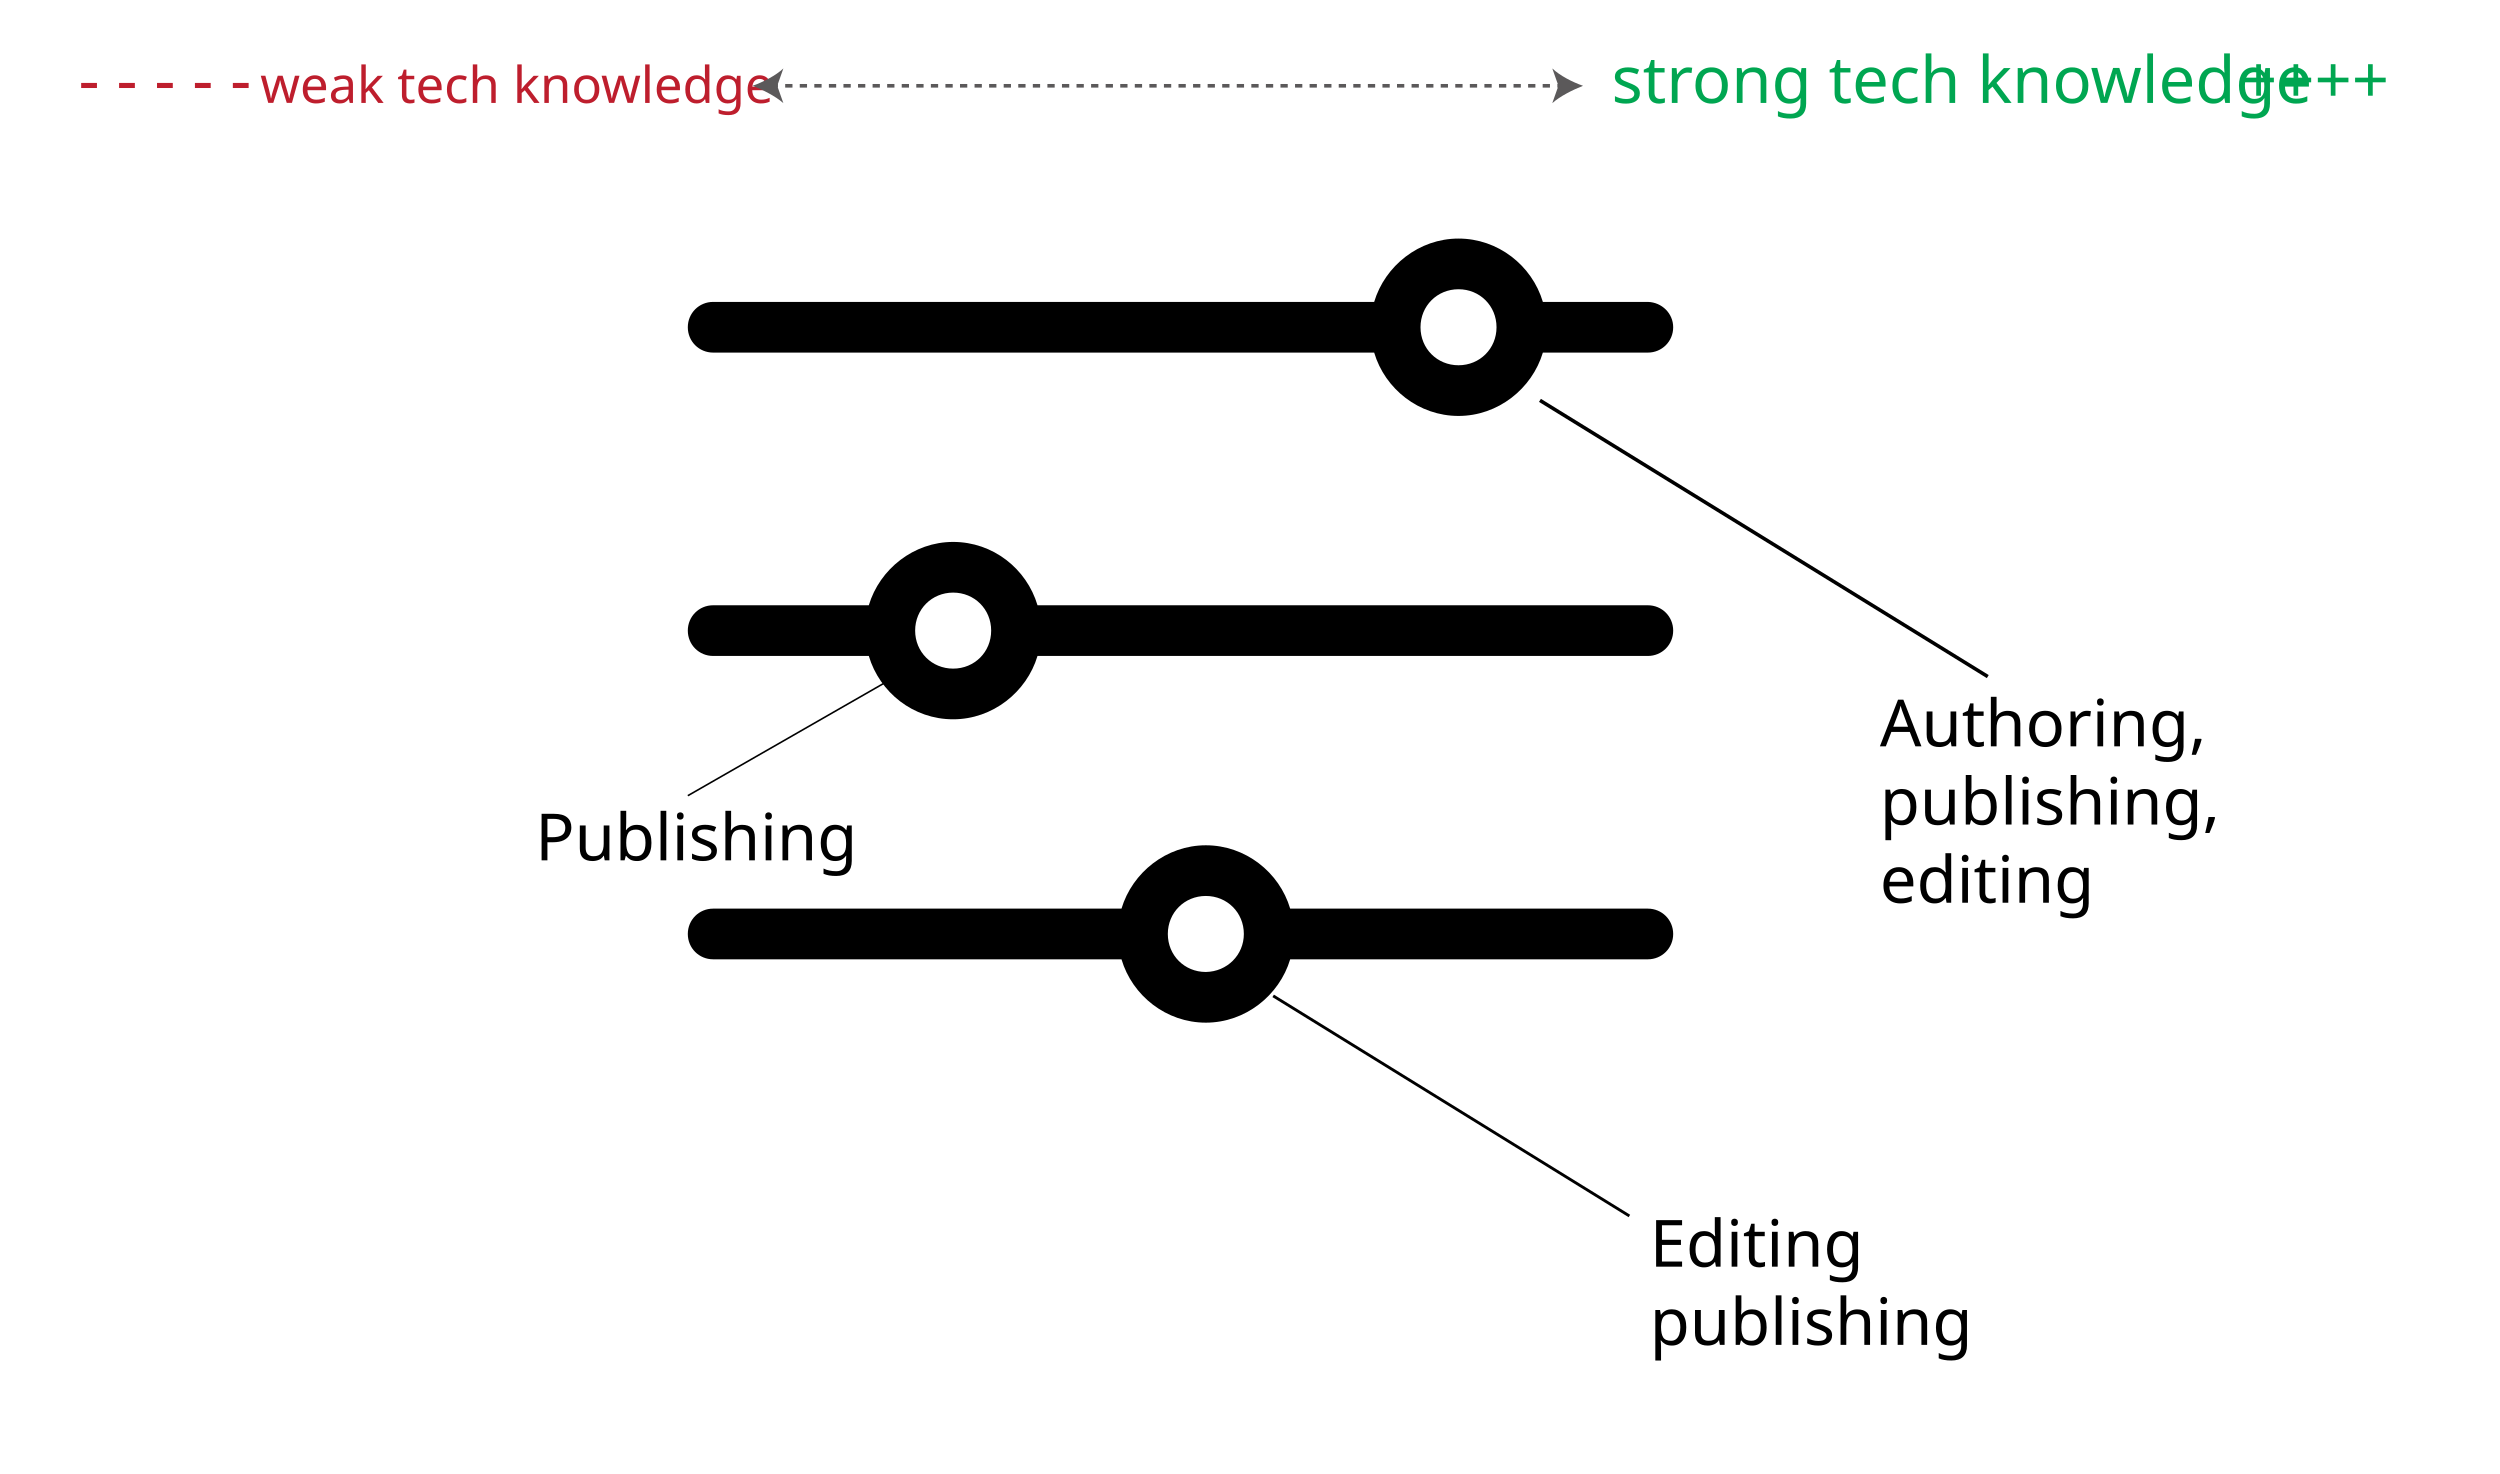
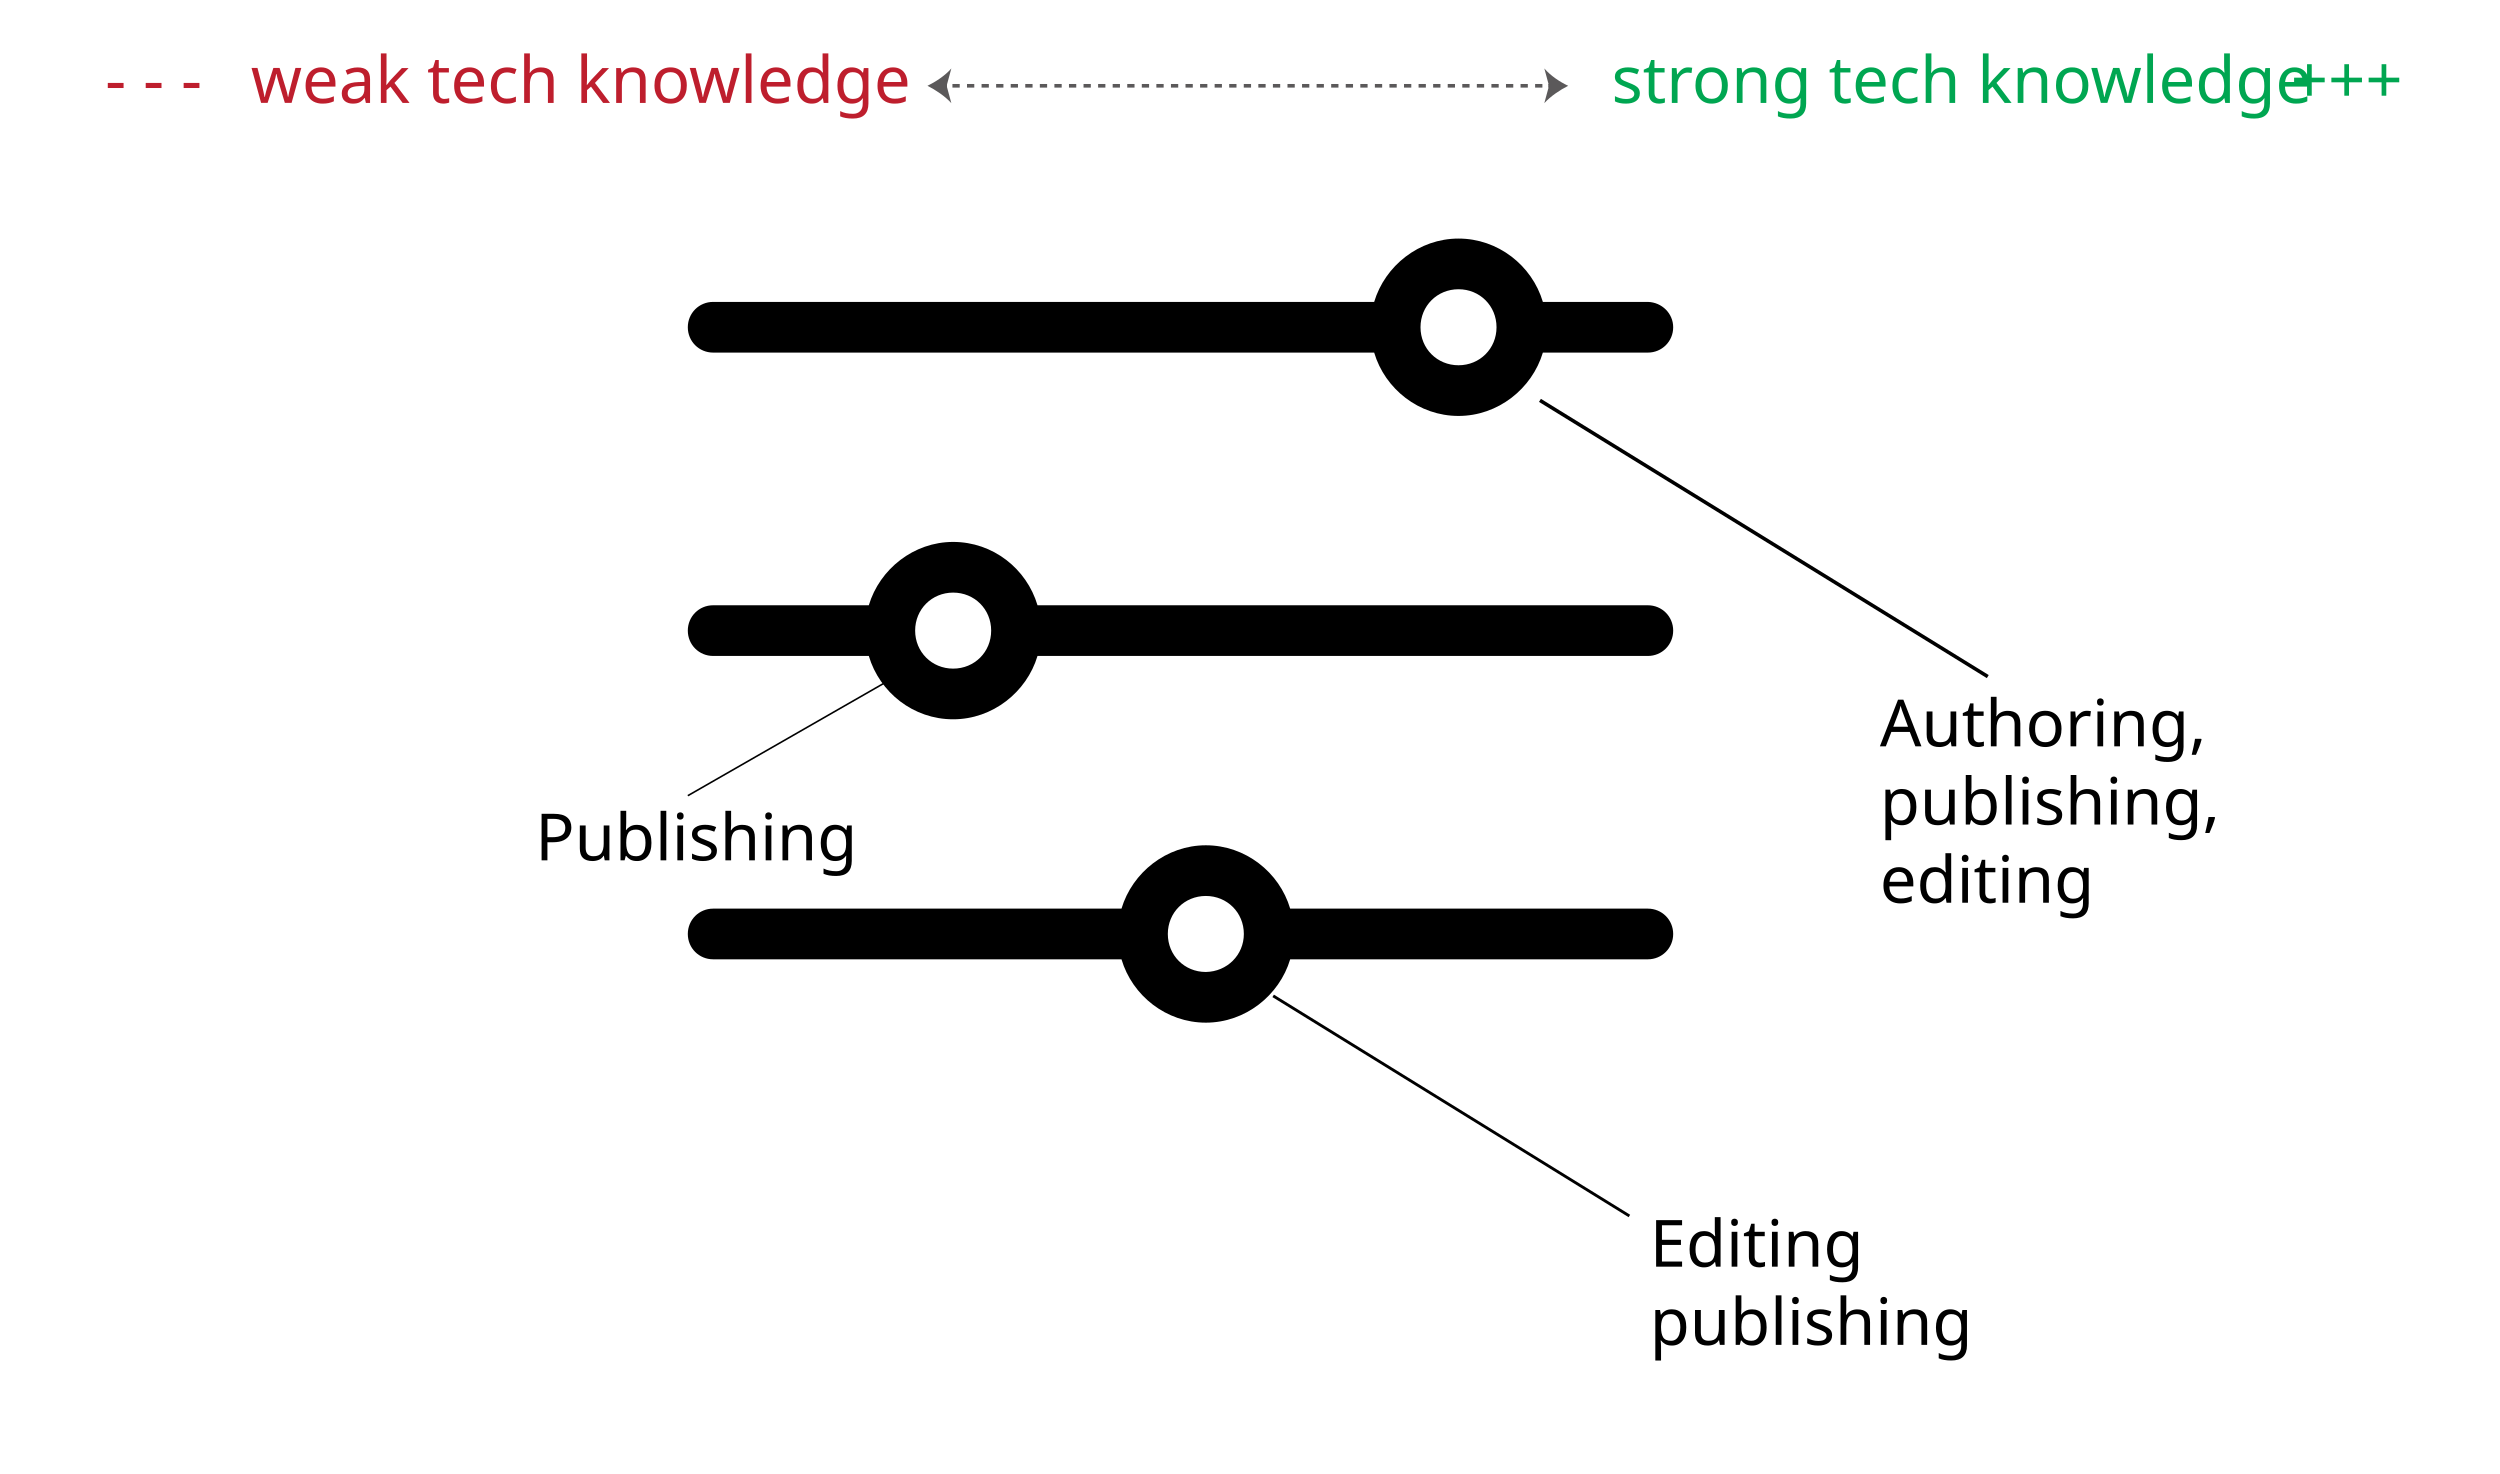
- <svg xmlns="http://www.w3.org/2000/svg" version="1.1" id="Layer_1" x="0px" y="0px" viewBox="0 0 690.6 407.1" enable-background="new 0 0 690.6 407.1" xml:space="preserve">
-   <path d="M273.8,174.2c0-5.9-4.6-10.5-10.5-10.5s-10.5,4.6-10.5,10.5c0,5.9,4.6,10.5,10.5,10.5S273.8,180.1,273.8,174.2z M343.6,258  c0-5.9-4.6-10.5-10.5-10.5c-5.9,0-10.5,4.6-10.5,10.5c0,5.9,4.6,10.5,10.5,10.5C339,268.4,343.6,263.8,343.6,258z M413.4,90.4  c0-5.9-4.6-10.5-10.5-10.5s-10.5,4.6-10.5,10.5c0,5.9,4.6,10.5,10.5,10.5S413.4,96.3,413.4,90.4z M462.2,90.4c0,3.9-3.1,7-7,7h-29  c-3,10-12.4,17.5-23.3,17.5s-20.3-7.4-23.3-17.5H197c-3.9,0-7-3.1-7-7s3.1-7,7-7h182.6c3-10,12.4-17.5,23.3-17.5s20.3,7.4,23.3,17.5  h29C459.1,83.5,462.2,86.6,462.2,90.4z M462.2,174.2c0,3.9-3.1,7-7,7H286.6c-3,10-12.4,17.5-23.3,17.5c-11,0-20.3-7.4-23.3-17.5h-43  c-3.9,0-7-3.1-7-7c0-3.9,3.1-7,7-7h43c3-10,12.4-17.5,23.3-17.5c11,0,20.3,7.4,23.3,17.5h168.6C459.1,167.2,462.2,170.3,462.2,174.2  z M462.2,258c0,3.9-3.1,7-7,7h-98.8c-3,10-12.4,17.5-23.3,17.5s-20.3-7.4-23.3-17.5H197c-3.9,0-7-3.1-7-7c0-3.9,3.1-7,7-7h112.8  c3-10,12.4-17.5,23.3-17.5s20.3,7.4,23.3,17.5h98.8C459.1,251,462.2,254.1,462.2,258z" />
-   <line fill="none" stroke="#000000" stroke-miterlimit="10" x1="549.1" y1="186.9" x2="425.4" y2="110.6" />
-   <line fill="none" stroke="#000000" stroke-width="0.447" stroke-miterlimit="10" x1="190" y1="219.8" x2="247.4" y2="186.9" />
-   <line fill="none" stroke="#000000" stroke-width="0.796" stroke-miterlimit="10" x1="450.1" y1="335.9" x2="351.7" y2="275.1" />
-   <text transform="matrix(1 0 0 1 519.298 206.1753)">
-     <tspan x="0" y="0" font-family="'MyriadPro-Regular'" font-size="18">Authoring, </tspan>
-     <tspan x="0" y="21.6" font-family="'MyriadPro-Regular'" font-size="18">publishing, </tspan>
-     <tspan x="0" y="43.2" font-family="'MyriadPro-Regular'" font-size="18">editing</tspan>
-   </text>
-   <text transform="matrix(1 0 0 1 455.7363 349.9122)">
-     <tspan x="0" y="0" font-family="'MyriadPro-Regular'" font-size="18">Editing</tspan>
-     <tspan x="0" y="21.6" font-family="'MyriadPro-Regular'" font-size="18">publishing</tspan>
-   </text>
-   <text transform="matrix(1 0 0 1 147.8592 237.6666)" font-family="'MyriadPro-Regular'" font-size="18">Publishing</text>
-   <text transform="matrix(1 0 0 1 445.1754 28.4387)">
-     <tspan x="0" y="0" fill="#00A651" font-family="'MyriadPro-Regular'" font-size="18">strong tech knowledge</tspan>
-     <tspan x="173.6" y="0" fill="#00A651" font-family="'MyriadPro-Regular'" font-size="18">++++</tspan>
-   </text>
-   <text transform="matrix(1 0 0 1 21.7017 28.4387)">
-     <tspan x="0" y="0" fill="#BE1E2D" font-family="'MyriadPro-Regular'" font-size="18">- - - - -</tspan>
-     <tspan x="42.9" y="0" fill="#BE1E2D" font-family="'MyriadPro-Regular'" font-size="14">  weak tech knowledge</tspan>
-   </text>
+ <svg xmlns="http://www.w3.org/2000/svg" version="1.1" id="Layer_1" x="0px" y="0px" viewBox="0 0 690.6 407.1" style="enable-background:new 0 0 690.6 407.1;" xml:space="preserve">
+   <style type="text/css">
+ 	.st0{fill:none;stroke:#000000;stroke-miterlimit:10;}
+ 	.st1{fill:none;stroke:#000000;stroke-width:0.447;stroke-miterlimit:10;}
+ 	.st2{fill:none;stroke:#000000;stroke-width:0.796;stroke-miterlimit:10;}
+ 	.st3{font-family:'ArialMT';}
+ 	.st4{font-size:18px;}
+ 	.st5{fill:#00A651;}
+ 	.st6{fill:#BE1E2D;}
+ 	.st7{fill:none;}
+ 	.st8{fill:none;stroke:#5B595A;stroke-miterlimit:10;}
+ 	.st9{fill:none;stroke:#5B595A;stroke-miterlimit:10;stroke-dasharray:2.012,2.012;}
+ 	.st10{fill:#5B595A;}
+ </style>
+   <path d="M273.8,174.2c0-5.9-4.6-10.5-10.5-10.5s-10.5,4.6-10.5,10.5s4.6,10.5,10.5,10.5S273.8,180.1,273.8,174.2z M343.6,258  c0-5.9-4.6-10.5-10.5-10.5s-10.5,4.6-10.5,10.5s4.6,10.5,10.5,10.5C339,268.4,343.6,263.8,343.6,258z M413.4,90.4  c0-5.9-4.6-10.5-10.5-10.5s-10.5,4.6-10.5,10.5s4.6,10.5,10.5,10.5S413.4,96.3,413.4,90.4z M462.2,90.4c0,3.9-3.1,7-7,7h-29  c-3,10-12.4,17.5-23.3,17.5s-20.3-7.4-23.3-17.5H197c-3.9,0-7-3.1-7-7s3.1-7,7-7h182.6c3-10,12.4-17.5,23.3-17.5s20.3,7.4,23.3,17.5  h29C459.1,83.5,462.2,86.6,462.2,90.4z M462.2,174.2c0,3.9-3.1,7-7,7H286.6c-3,10-12.4,17.5-23.3,17.5c-11,0-20.3-7.4-23.3-17.5h-43  c-3.9,0-7-3.1-7-7s3.1-7,7-7h43c3-10,12.4-17.5,23.3-17.5c11,0,20.3,7.4,23.3,17.5h168.6C459.1,167.2,462.2,170.3,462.2,174.2z   M462.2,258c0,3.9-3.1,7-7,7h-98.8c-3,10-12.4,17.5-23.3,17.5s-20.3-7.4-23.3-17.5H197c-3.9,0-7-3.1-7-7s3.1-7,7-7h112.8  c3-10,12.4-17.5,23.3-17.5s20.3,7.4,23.3,17.5h98.8C459.1,251,462.2,254.1,462.2,258z" />
+   <line class="st0" x1="549.1" y1="186.9" x2="425.4" y2="110.6" />
+   <line class="st1" x1="190" y1="219.8" x2="247.4" y2="186.9" />
+   <line class="st2" x1="450.1" y1="335.9" x2="351.7" y2="275.1" />
+   <text transform="matrix(1 0 0 1 519.298 206.1753)" class="st3 st4">Authoring, </text>
+   <text transform="matrix(1 0 0 1 519.298 227.7753)" class="st3 st4">publishing, </text>
+   <text transform="matrix(1 0 0 1 519.298 249.3753)" class="st3 st4">editing</text>
+   <text transform="matrix(1 0 0 1 455.7363 349.9122)" class="st3 st4">Editing</text>
+   <text transform="matrix(1 0 0 1 455.7363 371.5122)" class="st3 st4">publishing</text>
+   <text transform="matrix(1 0 0 1 147.8592 237.6666)" class="st3 st4">Publishing</text>
+   <text transform="matrix(1 0 0 1 445.1754 28.4387)" class="st5 st3 st4">strong tech knowledge</text>
+   <text transform="matrix(1 0 0 1 618.7754 28.4387)" class="st5 st3 st4">   +++</text>
+   <text transform="matrix(1 0 0 1 64.6017 28.4387)" class="st6 st3 st4"> weak tech knowledge</text>
  <g>
-     <line fill="#00A651" x1="207.9" y1="23.7" x2="437.3" y2="23.7" />
+     <line class="st7" x1="256.2" y1="23.7" x2="433.2" y2="23.7" />
    <g>
-       <line fill="none" stroke="#5B595A" stroke-miterlimit="10" x1="213.9" y1="23.7" x2="214.9" y2="23.7" />
-       <line fill="none" stroke="#5B595A" stroke-miterlimit="10" stroke-dasharray="2.012,2.012" x1="216.9" y1="23.7" x2="429.2" y2="23.7" />
-       <line fill="none" stroke="#5B595A" stroke-miterlimit="10" x1="430.2" y1="23.7" x2="431.2" y2="23.7" />
+       <line class="st8" x1="260.8" y1="23.7" x2="261.6" y2="23.7" />
+       <line class="st9" x1="263.1" y1="23.7" x2="427" y2="23.7" />
+       <line class="st8" x1="427.7" y1="23.7" x2="428.5" y2="23.7" />
      <g>
-         <path fill="#5B595A" d="M207.9,23.7c2.8,1.1,6.4,2.9,8.5,4.8l-1.7-4.8l1.7-4.8C214.3,20.9,210.7,22.7,207.9,23.7z" />
+         <path class="st10" d="M256.2,23.7c2.2,1.1,4.9,2.9,6.6,4.8l-1.3-4.8l1.3-4.8C261.1,20.9,258.3,22.7,256.2,23.7z" />
      </g>
      <g>
-         <path fill="#5B595A" d="M437.3,23.7c-2.8,1.1-6.4,2.9-8.5,4.8l1.7-4.8l-1.7-4.8C430.9,20.9,434.4,22.7,437.3,23.7z" />
+         <path class="st10" d="M433.2,23.7c-2.2,1.1-4.9,2.9-6.6,4.8l1.3-4.8l-1.3-4.8C428.3,20.9,431,22.7,433.2,23.7z" />
      </g>
    </g>
  </g>
+   <g>
+     <text transform="matrix(1 0 0 1 29.0577 28.4387)" class="st6 st3 st4">- - - </text>
+   </g>
</svg>
